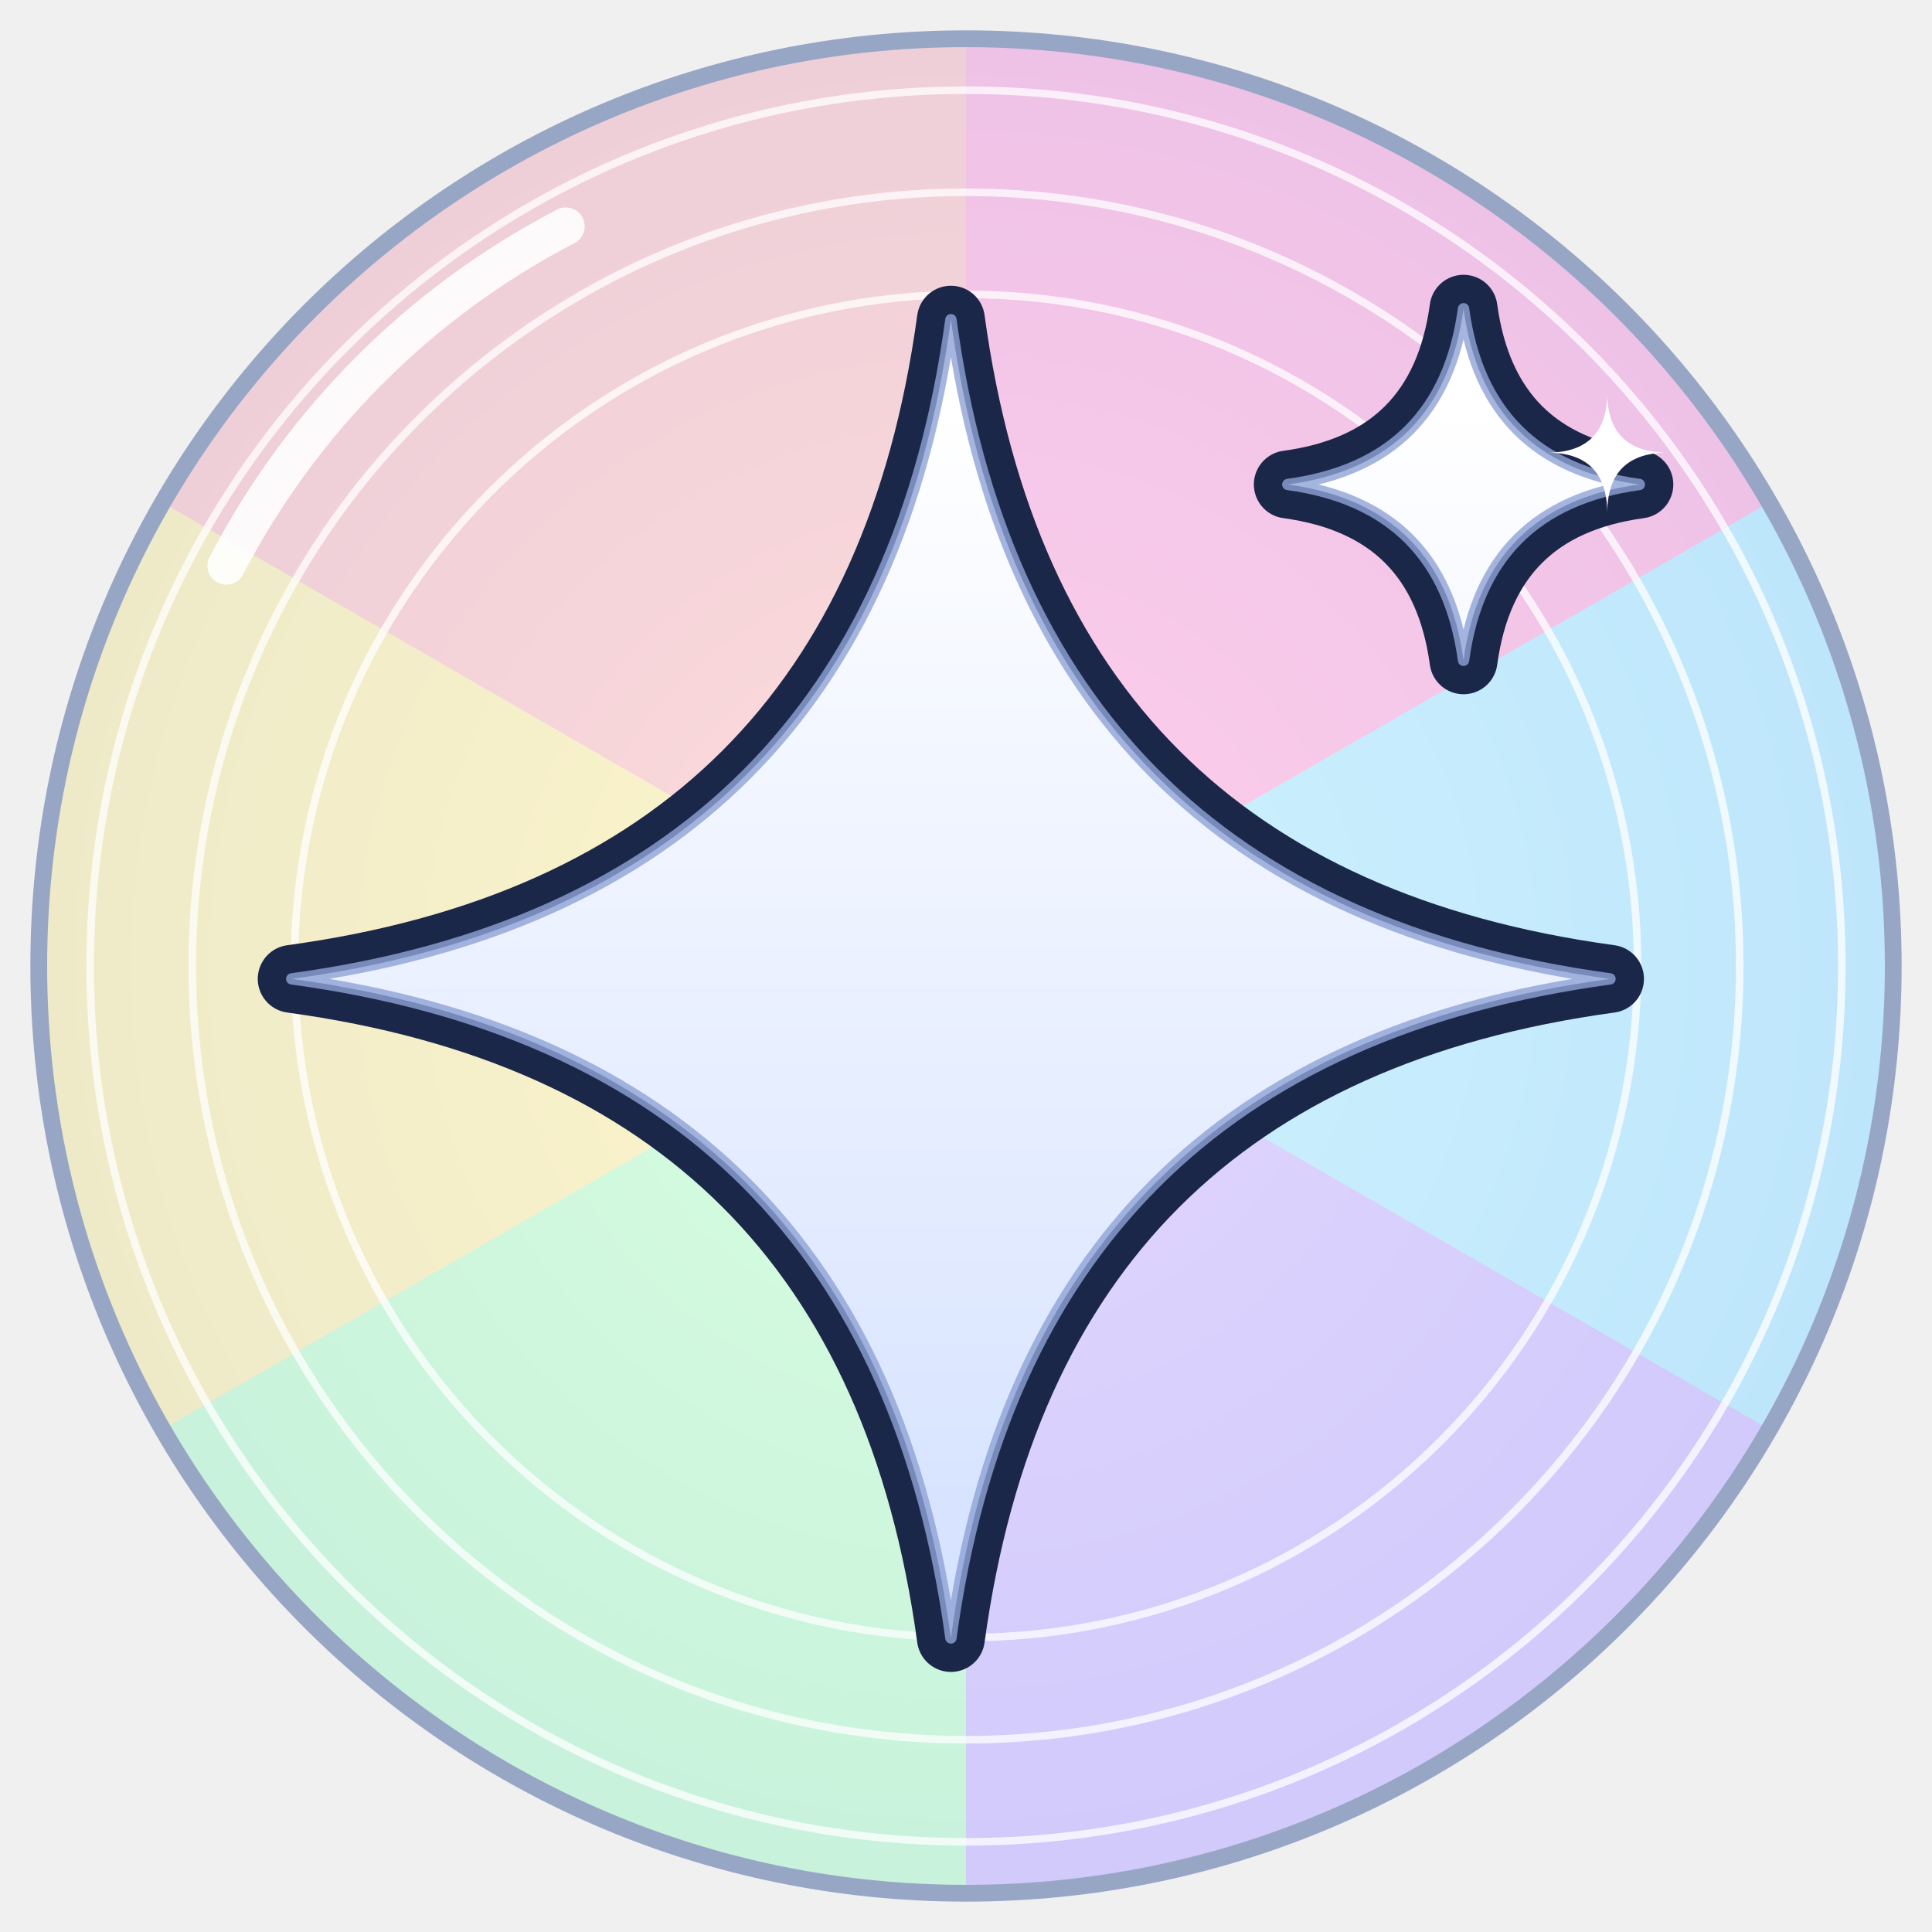
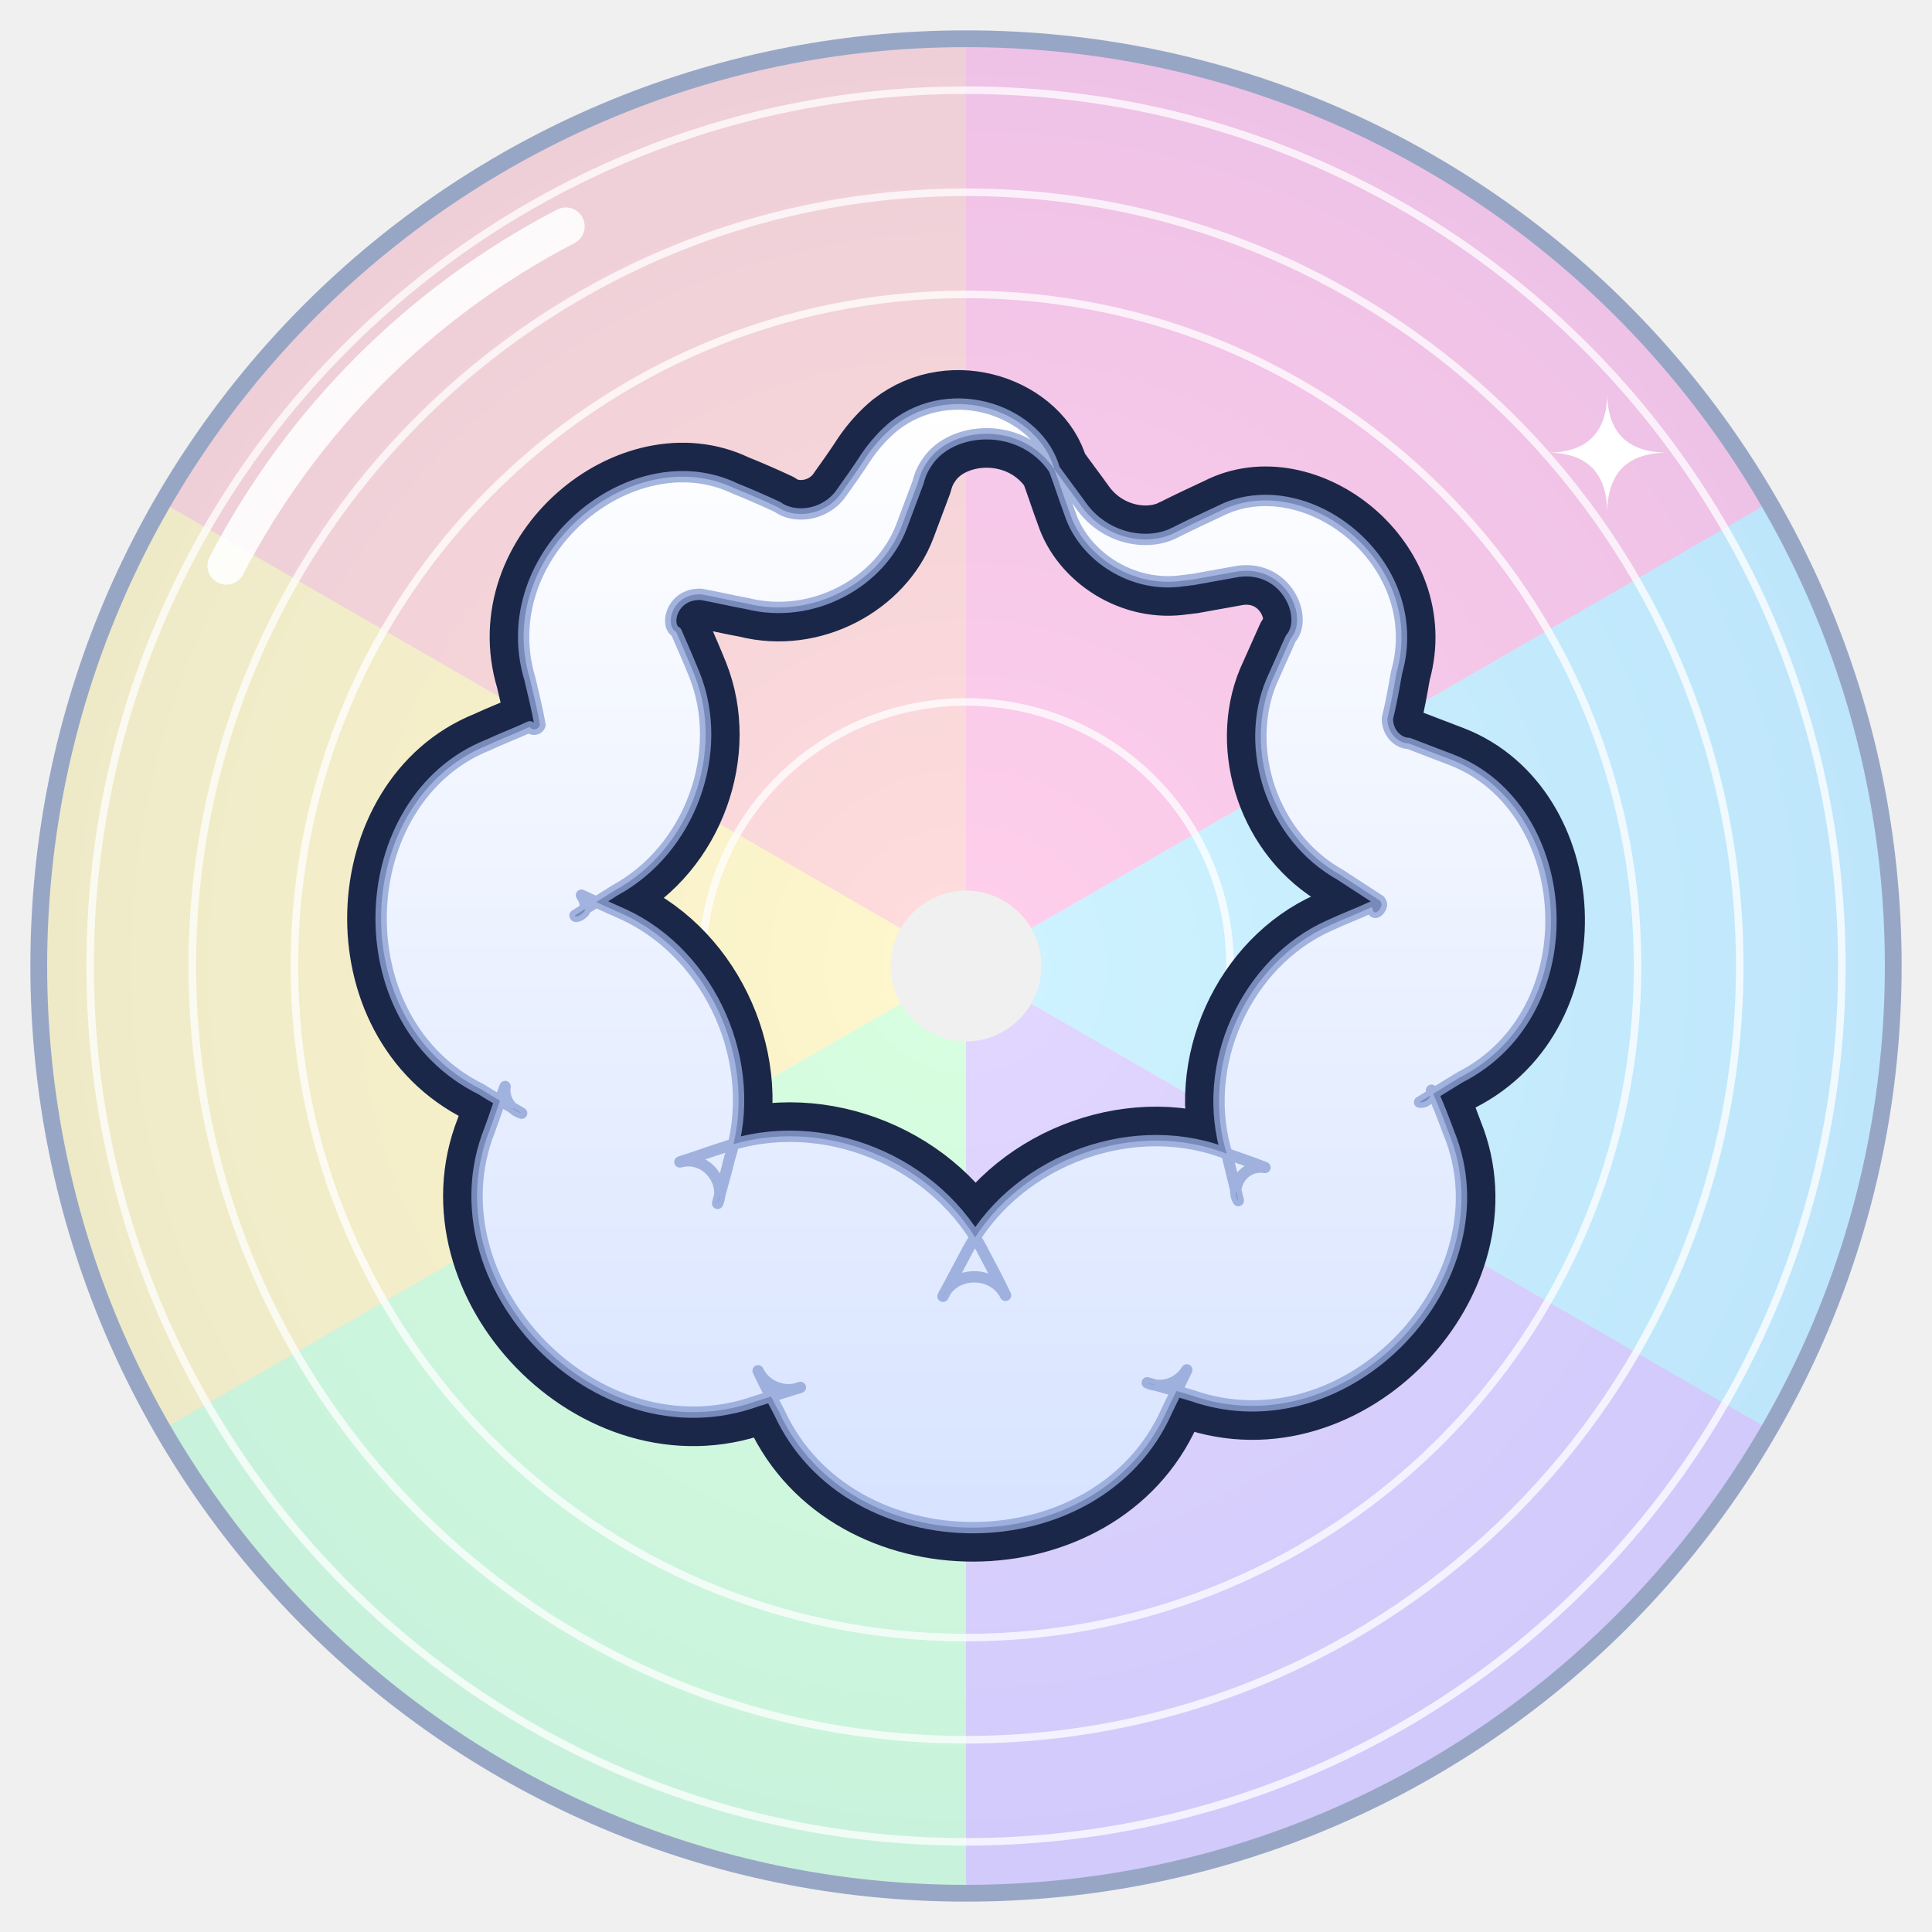
<svg xmlns="http://www.w3.org/2000/svg" width="512" height="512" viewBox="335 750 210 210" fill="none">
  <defs>
    <radialGradient id="paint12_radial_42_3" cx="0" cy="0" r="1" gradientUnits="userSpaceOnUse" gradientTransform="translate(440 855) scale(101.719)">
      <stop stop-color="white" />
      <stop offset="1" stop-color="#CDD8F2" />
    </radialGradient>
    <linearGradient id="paint13_linear_42_3" x1="376.428" y1="793.951" x2="376.428" y2="916.048" gradientUnits="userSpaceOnUse">
      <stop stop-color="white" />
      <stop offset="1" stop-color="#D7E3FF" />
    </linearGradient>
  </defs>
  <mask id="mask12_42_3" style="mask-type:luminance" maskUnits="userSpaceOnUse" x="338" y="753" width="204" height="204">
    <path d="M440 956.7C496.2 956.7 541.7 911.2 541.7 855C541.7 798.8 496.2 753.3 440 753.3C383.8 753.3 338.3 798.8 338.3 855C338.3 911.2 383.8 956.7 440 956.7Z" fill="white" />
    <path d="M440 863.2C444.5 863.2 448.2 859.5 448.2 855C448.2 850.5 444.5 846.8 440 846.8C435.5 846.8 431.8 850.5 431.8 855C431.8 859.5 435.5 863.2 440 863.2Z" fill="black" />
  </mask>
  <g mask="url(#mask12_42_3)">
    <path d="M440 956.7C496.2 956.7 541.7 911.2 541.7 855C541.7 798.8 496.2 753.3 440 753.3C383.8 753.3 338.3 798.8 338.3 855C338.3 911.2 383.8 956.7 440 956.7Z" fill="url(#paint12_radial_42_3)" />
    <mask id="mask13_42_3" style="mask-type:luminance" maskUnits="userSpaceOnUse" x="338" y="753" width="204" height="204">
      <path d="M440 956.7C496.2 956.7 541.7 911.2 541.7 855C541.7 798.8 496.2 753.3 440 753.3C383.8 753.3 338.3 798.8 338.3 855C338.3 911.2 383.8 956.7 440 956.7Z" fill="white" />
    </mask>
    <g mask="url(#mask13_42_3)">
      <path opacity="0.65" d="M440 855V732C461.6 732 482.8 737.6 501.5 748.4C520.2 759.2 535.8 774.8 546.6 793.5L440 855Z" fill="#FFB6E1" />
      <path opacity="0.65" d="M440 855L546.6 793.5C557.4 812.2 563 833.4 563 855C563 876.6 557.4 897.8 546.6 916.5L440 855Z" fill="#B6ECFF" />
      <path opacity="0.65" d="M440 855L546.6 916.5C535.8 935.2 520.2 950.8 501.5 961.6C482.8 972.4 461.6 978 440 978V855Z" fill="#D3C2FF" />
      <path opacity="0.65" d="M440 855V978C418.4 978 397.2 972.4 378.5 961.6C359.8 950.8 344.2 935.2 333.4 916.5L440 855Z" fill="#C4FFD0" />
      <path opacity="0.65" d="M440 855L333.4 916.5C322.6 897.8 317 876.6 317 855C317 833.4 322.6 812.2 333.4 793.5L440 855Z" fill="#FFF2B0" />
      <path opacity="0.65" d="M440 855L333.4 793.5C344.2 774.8 359.8 759.2 378.5 748.4C397.2 737.6 418.4 732 440 732V855Z" fill="#FFC9C9" />
    </g>
    <path d="M535.2 855C535.2 907.6 492.6 950.2 440 950.2C387.4 950.2 344.8 907.6 344.8 855C344.8 802.4 387.4 759.8 440 759.8C492.6 759.8 535.2 802.4 535.2 855Z" stroke-width="0.82" stroke="white" stroke-opacity="0.75" />
    <path d="M524.1 855C524.1 901.4 486.4 939.1 440 939.1C393.6 939.1 355.9 901.4 355.9 855C355.9 808.6 393.6 770.9 440 770.9C486.4 770.9 524.1 808.6 524.1 855Z" stroke-width="0.82" stroke="white" stroke-opacity="0.75" />
    <path d="M513 855C513 895.3 480.3 928 440 928C399.7 928 367 895.3 367 855C367 814.7 399.7 782 440 782C480.3 782 513 814.7 513 855Z" stroke-width="0.82" stroke="white" stroke-opacity="0.75" />
    <path d="M468.7 855C468.7 870.9 455.9 883.7 440 883.7C424.1 883.7 411.3 870.9 411.3 855C411.3 839.1 424.1 826.3 440 826.3C455.9 826.3 468.7 839.1 468.7 855Z" stroke-width="0.82" stroke="white" stroke-opacity="0.75" />
    <path d="M540.9 855C540.9 910.7 495.7 955.9 440 955.9C384.3 955.9 339.1 910.7 339.1 855C339.1 799.3 384.3 754.1 440 754.1C495.7 754.1 540.9 799.3 540.9 855Z" stroke-width="2.051" stroke="#98A6C6" />
    <path opacity="0.9" d="M359.6 811.5C367.8 795.7 380.7 782.8 396.5 774.6" stroke-width="4.102" stroke-linecap="round" stroke="white" />
  </g>
-   <path d="M438.36 784.75Q446.96 847.8 510 856.4Q446.96 864.99 438.36 928.04Q429.76 864.99 366.71 856.4Q429.76 847.8 438.36 784.75ZM494.08 783.56Q496.37 800.38 513.19 802.66Q496.37 804.95 494.08 821.77Q491.79 804.95 474.98 802.66Q491.79 800.38 494.08 783.56Z" fill="#1B2748" stroke-width="7.382" stroke-linejoin="round" stroke="#1B2748" />
-   <path d="M438.36 784.75Q446.96 847.8 510 856.4Q446.96 864.99 438.36 928.04Q429.76 864.99 366.71 856.4Q429.76 847.8 438.36 784.75ZM494.08 783.56Q496.37 800.38 513.19 802.66Q496.37 804.95 494.08 821.77Q491.79 804.95 474.98 802.66Q491.79 800.38 494.08 783.56Z" fill="url(#paint13_linear_42_3)" />
-   <path opacity="0.8" d="M438.36 784.75Q446.96 847.8 510 856.4Q446.96 864.99 438.36 928.04Q429.76 864.99 366.71 856.4Q429.76 847.8 438.36 784.75ZM494.08 783.56Q496.37 800.38 513.19 802.66Q496.37 804.95 494.08 821.77Q491.79 804.95 474.98 802.66Q491.79 800.38 494.08 783.56Z" stroke-width="1.231" stroke-linejoin="round" stroke="#8FA2D6" />
+   <path d="M449.6 801C450.2 802.6 450.7 804.2 451.3 805.8C452.8 810.4 458.1 814 463.7 813.1C464 813.1 464.3 813 464.6 813C466.3 812.7 467.9 812.4 469.6 812.1C474.8 811.4 477.3 817.1 475.3 819.4C474.6 821 473.9 822.5 473.2 824.1C470.2 831.3 473.2 840.9 480.7 845.1C482.1 846 483.6 847 485 847.9C485.2 848.2 485.2 848.4 485.1 848.6C485 848.8 484.9 849 484.7 849.1C484.6 849.2 484.4 849.2 484.3 849.1C484.2 848.9 484.2 848.7 484.1 848.6C482.6 849.3 481 849.9 479.5 850.6C470.5 854.6 465.3 865.8 468.4 875.6C468.8 877.2 469.2 878.9 469.6 880.5C468.7 879.1 470.1 876.5 472.5 876.9C471 876.3 469.4 875.8 467.8 875.2C457.5 871.5 444.9 876.5 439.9 886.4C439.1 887.9 438.3 889.4 437.5 890.9C438.6 888.2 442.9 888 444.3 890.8C443.6 889.3 442.8 887.8 442 886.3C437 876.2 424.3 871 413.7 874.7C412.1 875.2 410.5 875.8 408.9 876.3C411.8 875.5 414 878.6 413 880.8C413.4 879.2 413.9 877.6 414.3 875.9C417.6 865.7 412.3 853.8 402.8 849.4C401.2 848.7 399.7 848 398.2 847.3C398.3 847.5 398.6 847.9 398.6 848.3C398.7 848.6 398.6 848.9 398.5 849.1C398.4 849.2 398.2 849.4 398 849.5C397.8 849.6 397.5 849.7 397.5 849.5C398.9 848.6 400.4 847.7 401.8 846.8C410.1 842.3 413.8 831.7 410.5 823.4C409.9 821.9 409.2 820.3 408.5 818.7C407.2 818 408 814.5 411.2 814.6C412.9 814.9 414.5 815.3 416.2 815.6C423.3 817.4 430.7 813.3 433 807.2C433.6 805.6 434.2 804 434.8 802.4C435 801.6 435.3 800.9 435.8 800.2C438.4 796.3 446 795.7 449.6 801C447.9 794.8 438.6 791.3 432.2 796.3C431.1 797.2 430.1 798.3 429.2 799.6C428.3 801 427.3 802.4 426.3 803.8C424.5 806.1 421.3 806.4 419.5 805.1C418 804.4 416.4 803.7 414.9 803.1C403.7 797.7 388.5 810.2 392.6 823.8C393 825.5 393.4 827.1 393.7 828.8C393.5 829.4 392.7 829.4 392.6 829C391.1 829.7 389.5 830.3 388 831C373.3 836.9 372.1 860.9 387.3 868.4C388.7 869.3 390.2 870.1 391.7 871C390.6 870.7 389.7 869.5 389.9 868.1C389.3 869.7 388.8 871.3 388.2 872.9C381.7 889.4 399.9 908.5 417.2 902.3C418.8 901.8 420.4 901.3 422 900.8C420.3 901.5 418.2 900.7 417.4 899C418.1 900.5 418.9 902 419.7 903.5C427.4 920.3 454.3 920.2 461.8 903.4C462.5 901.9 463.3 900.4 464 898.9C463.1 900.4 461.2 901 459.7 900.3C461.4 900.8 463 901.2 464.6 901.7C481.5 907.6 498.9 888.9 492.5 873.2C491.9 871.6 491.3 870 490.6 868.5C490.6 869.4 489.9 869.9 489.3 869.8C490.8 868.9 492.2 868 493.7 867.1C507.8 859.9 506.2 837.8 492.8 832.6C491.2 832 489.7 831.4 488.1 830.8C487.1 830.8 485.8 829.8 485.8 828.1C486.2 826.5 486.5 824.8 486.8 823.1C490.2 811.1 476.8 800.8 467.5 805.6C466 806.3 464.5 807 462.9 807.8C462.8 807.9 462.6 807.9 462.5 808C459.5 809.4 455.1 808.5 452.6 805.1C451.6 803.7 450.6 802.4 449.6 801Z" fill="#1B2748" stroke-width="7.382" stroke-linejoin="round" stroke="#1B2748" />
+   <path d="M449.6 801C450.2 802.6 450.7 804.2 451.3 805.8C452.8 810.4 458.1 814 463.7 813.1C464 813.1 464.3 813 464.6 813C466.3 812.7 467.9 812.4 469.6 812.1C474.8 811.4 477.3 817.1 475.3 819.4C474.6 821 473.9 822.5 473.2 824.1C470.2 831.3 473.2 840.9 480.7 845.1C482.1 846 483.6 847 485 847.9C485.2 848.2 485.2 848.4 485.1 848.6C485 848.8 484.9 849 484.7 849.1C484.6 849.2 484.4 849.2 484.3 849.1C484.2 848.9 484.2 848.7 484.1 848.6C482.6 849.3 481 849.9 479.5 850.6C470.5 854.6 465.3 865.8 468.4 875.6C468.8 877.2 469.2 878.9 469.6 880.5C468.7 879.1 470.1 876.5 472.5 876.9C471 876.3 469.4 875.8 467.8 875.2C457.5 871.5 444.9 876.5 439.9 886.4C439.1 887.9 438.3 889.4 437.5 890.9C438.6 888.2 442.9 888 444.3 890.8C443.6 889.3 442.8 887.8 442 886.3C437 876.2 424.3 871 413.7 874.7C412.1 875.2 410.5 875.8 408.9 876.3C411.8 875.5 414 878.6 413 880.8C413.4 879.2 413.9 877.6 414.3 875.9C417.6 865.7 412.3 853.8 402.8 849.4C401.2 848.7 399.7 848 398.2 847.3C398.3 847.5 398.6 847.9 398.6 848.3C398.7 848.6 398.6 848.9 398.5 849.1C398.4 849.2 398.2 849.4 398 849.5C397.8 849.6 397.5 849.7 397.5 849.5C398.9 848.6 400.4 847.7 401.8 846.8C410.1 842.3 413.8 831.7 410.5 823.4C409.9 821.9 409.2 820.3 408.5 818.7C407.2 818 408 814.5 411.2 814.6C412.9 814.9 414.5 815.3 416.2 815.6C423.3 817.4 430.7 813.3 433 807.2C433.6 805.6 434.2 804 434.8 802.4C435 801.6 435.3 800.9 435.8 800.2C438.4 796.3 446 795.7 449.6 801C447.9 794.8 438.6 791.3 432.2 796.3C431.1 797.2 430.1 798.3 429.2 799.6C428.3 801 427.3 802.4 426.3 803.8C424.5 806.1 421.3 806.4 419.5 805.1C418 804.4 416.4 803.7 414.9 803.1C403.7 797.7 388.5 810.2 392.6 823.8C393 825.5 393.4 827.1 393.7 828.8C393.5 829.4 392.7 829.4 392.6 829C391.1 829.7 389.5 830.3 388 831C373.3 836.9 372.1 860.9 387.3 868.4C388.7 869.3 390.2 870.1 391.7 871C390.6 870.7 389.7 869.5 389.9 868.1C389.3 869.7 388.8 871.3 388.2 872.9C381.7 889.4 399.9 908.5 417.2 902.3C418.8 901.8 420.4 901.3 422 900.8C420.3 901.5 418.2 900.7 417.4 899C418.1 900.5 418.9 902 419.7 903.5C427.4 920.3 454.3 920.2 461.8 903.4C462.5 901.9 463.3 900.4 464 898.9C463.1 900.4 461.2 901 459.7 900.3C461.4 900.8 463 901.2 464.6 901.7C481.5 907.6 498.9 888.9 492.5 873.2C491.9 871.6 491.3 870 490.6 868.5C490.6 869.4 489.9 869.9 489.3 869.8C490.8 868.9 492.2 868 493.7 867.1C507.8 859.9 506.2 837.8 492.8 832.6C491.2 832 489.7 831.4 488.1 830.8C487.1 830.8 485.8 829.8 485.8 828.1C486.2 826.5 486.5 824.8 486.8 823.1C490.2 811.1 476.8 800.8 467.5 805.6C466 806.3 464.5 807 462.9 807.8C462.8 807.9 462.6 807.9 462.5 808C459.5 809.4 455.1 808.5 452.6 805.1C451.6 803.7 450.6 802.4 449.6 801Z" fill="url(#paint13_linear_42_3)" />
+   <path opacity="0.8" d="M449.6 801C450.2 802.6 450.7 804.2 451.3 805.8C452.8 810.4 458.1 814 463.7 813.1C464 813.1 464.3 813 464.6 813C466.3 812.7 467.9 812.4 469.6 812.1C474.8 811.4 477.3 817.1 475.3 819.4C474.6 821 473.9 822.5 473.2 824.1C470.2 831.3 473.2 840.9 480.7 845.1C482.1 846 483.6 847 485 847.9C485.2 848.2 485.2 848.4 485.1 848.6C485 848.8 484.9 849 484.7 849.1C484.6 849.2 484.4 849.2 484.3 849.1C484.2 848.9 484.2 848.7 484.1 848.6C482.6 849.3 481 849.9 479.5 850.6C470.5 854.6 465.3 865.8 468.4 875.6C468.8 877.2 469.2 878.9 469.6 880.5C468.7 879.1 470.1 876.5 472.5 876.9C471 876.3 469.4 875.8 467.8 875.2C457.5 871.5 444.9 876.5 439.9 886.4C439.1 887.9 438.3 889.4 437.5 890.9C438.6 888.2 442.9 888 444.3 890.8C443.6 889.3 442.8 887.8 442 886.3C437 876.2 424.3 871 413.7 874.7C412.1 875.2 410.5 875.8 408.9 876.3C411.8 875.5 414 878.6 413 880.8C413.4 879.2 413.9 877.6 414.3 875.9C417.6 865.7 412.3 853.8 402.8 849.4C401.2 848.7 399.7 848 398.2 847.3C398.3 847.5 398.6 847.9 398.6 848.3C398.7 848.6 398.6 848.9 398.5 849.1C398.4 849.2 398.2 849.4 398 849.5C397.8 849.6 397.5 849.7 397.5 849.5C398.9 848.6 400.4 847.7 401.8 846.8C410.1 842.3 413.8 831.7 410.5 823.4C409.9 821.9 409.2 820.3 408.5 818.7C407.2 818 408 814.5 411.2 814.6C412.9 814.9 414.5 815.3 416.2 815.6C423.3 817.4 430.7 813.3 433 807.2C433.6 805.6 434.2 804 434.8 802.4C435 801.6 435.3 800.9 435.8 800.2C438.4 796.3 446 795.7 449.6 801ZM449.6 801C447.9 794.8 438.6 791.3 432.2 796.3C431.1 797.2 430.1 798.3 429.2 799.6C428.3 801 427.3 802.4 426.3 803.8C424.5 806.1 421.3 806.4 419.5 805.1C418 804.4 416.4 803.7 414.9 803.1C403.7 797.7 388.5 810.2 392.6 823.8C393 825.5 393.4 827.1 393.7 828.8C393.5 829.4 392.7 829.4 392.6 829C391.1 829.7 389.5 830.3 388 831C373.3 836.9 372.1 860.9 387.3 868.4C388.7 869.3 390.2 870.1 391.7 871C390.6 870.7 389.7 869.5 389.9 868.1C389.3 869.7 388.8 871.3 388.2 872.9C381.7 889.4 399.9 908.5 417.2 902.3C418.8 901.8 420.4 901.3 422 900.8C420.3 901.5 418.2 900.7 417.4 899C418.1 900.5 418.9 902 419.7 903.5C427.4 920.3 454.3 920.2 461.8 903.4C462.5 901.9 463.3 900.4 464 898.9C463.1 900.4 461.2 901 459.7 900.3C461.4 900.8 463 901.2 464.6 901.7C481.5 907.6 498.9 888.9 492.5 873.2C491.9 871.6 491.3 870 490.6 868.5C490.6 869.4 489.9 869.9 489.3 869.8C490.8 868.9 492.2 868 493.7 867.1C507.8 859.9 506.2 837.8 492.8 832.6C491.2 832 489.7 831.4 488.1 830.8C487.1 830.8 485.8 829.8 485.8 828.1C486.2 826.5 486.5 824.8 486.8 823.1C490.2 811.1 476.8 800.8 467.5 805.6C466 806.3 464.5 807 462.9 807.8C462.8 807.9 462.6 807.9 462.5 808C459.5 809.4 455.1 808.5 452.6 805.1C451.6 803.7 450.6 802.4 449.6 801Z" stroke-width="1.231" stroke-linejoin="round" stroke="#8FA2D6" />
  <path d="M509.7 792.7C509.7 797 511.9 799.2 516.3 799.2C511.9 799.2 509.7 801.4 509.7 805.8C509.7 801.4 507.5 799.2 503.2 799.2C507.5 799.2 509.7 797 509.7 792.7Z" fill="white" />
</svg>
